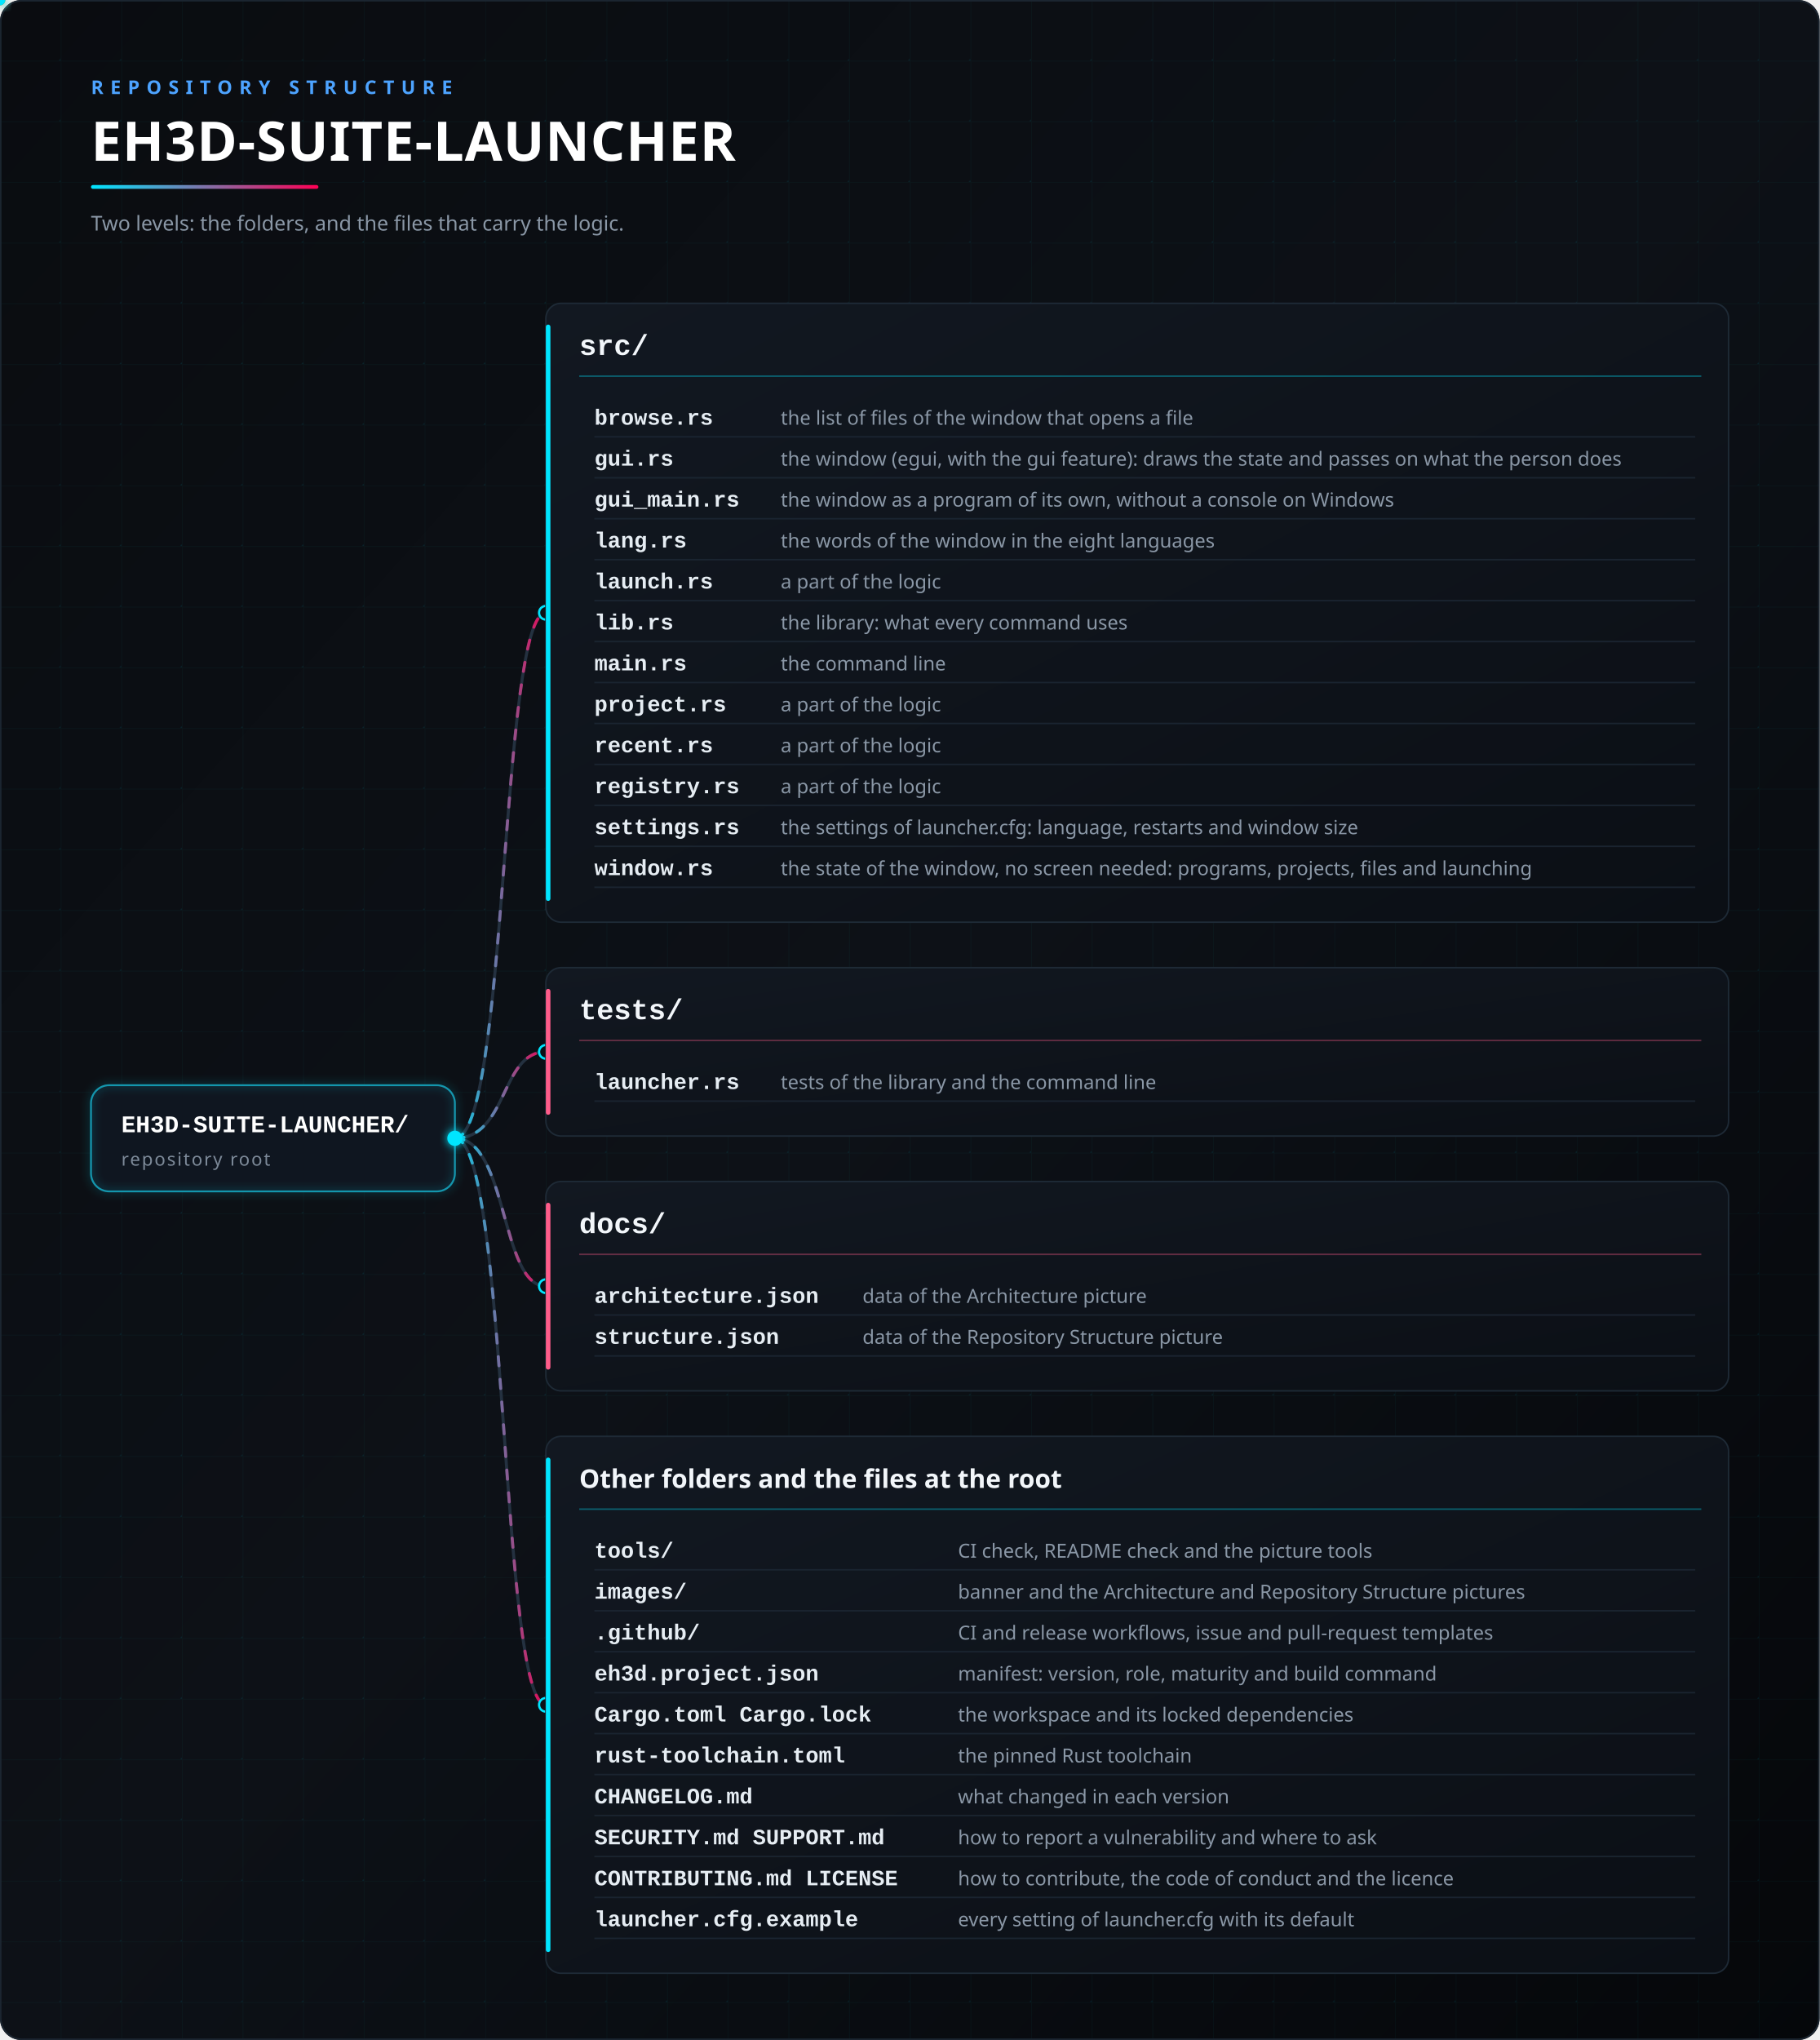
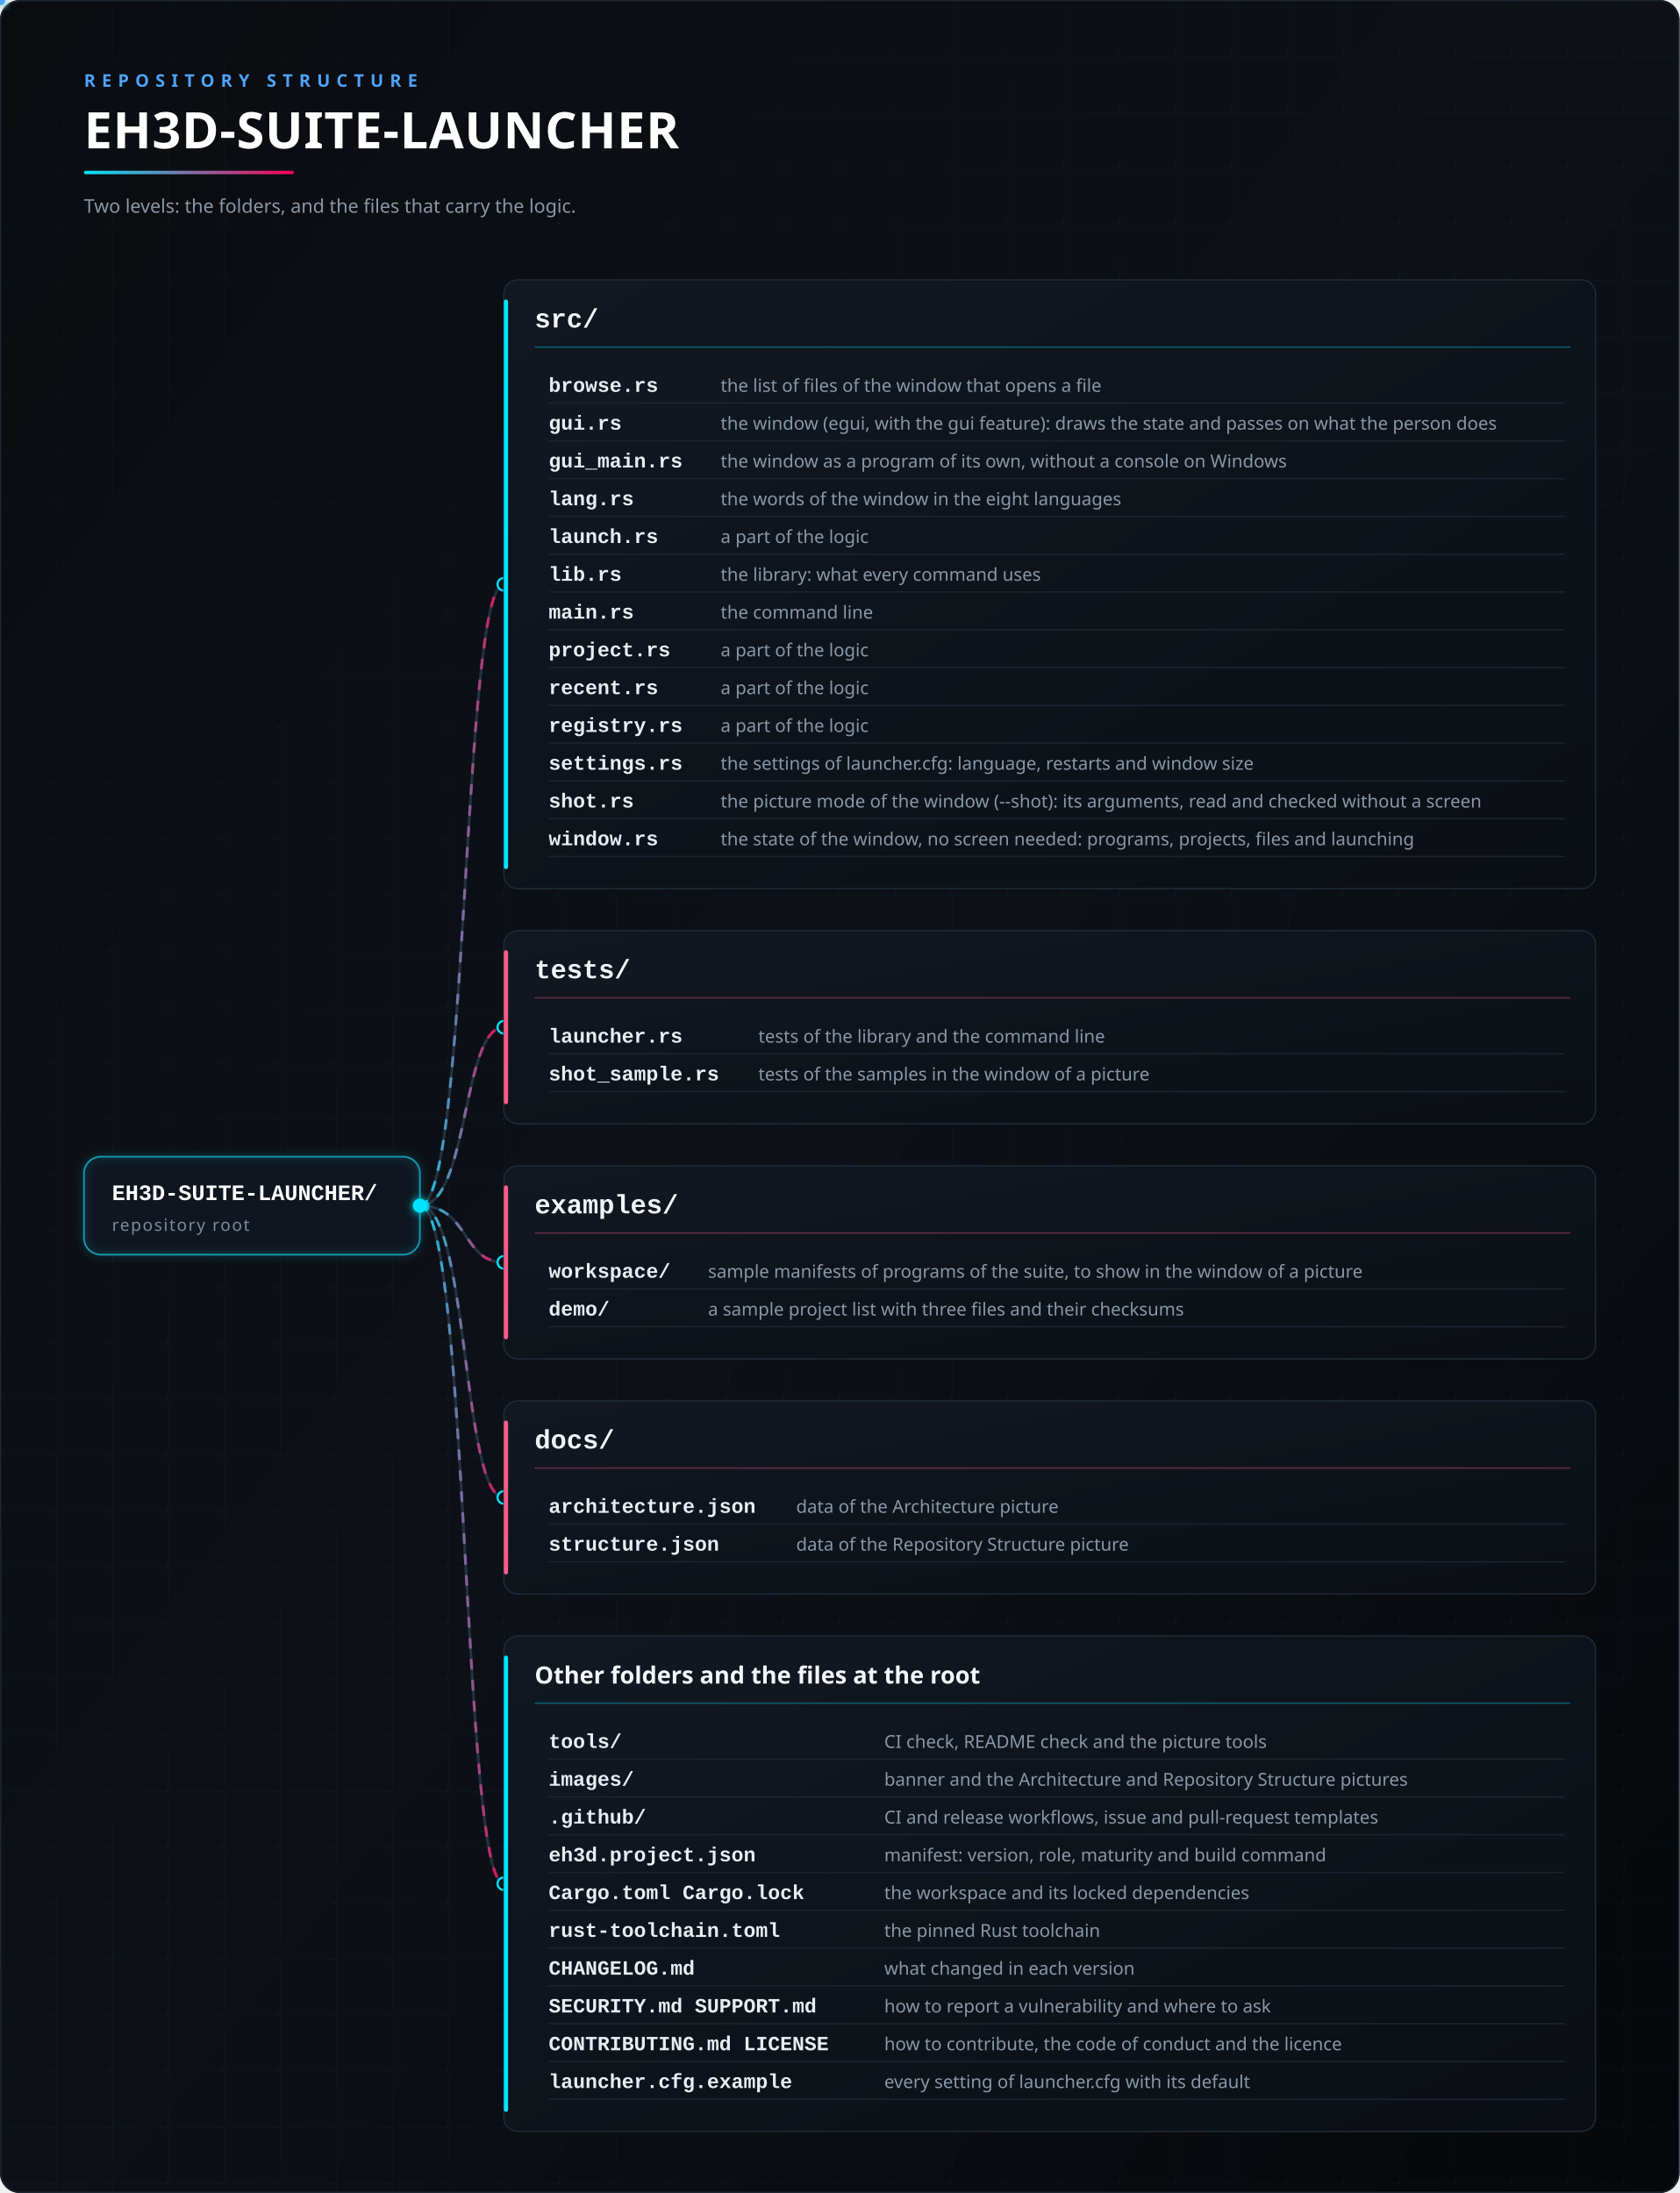
- <svg xmlns="http://www.w3.org/2000/svg" viewBox="0 0 1200 1345" width="100%" role="img" aria-labelledby="t d">
+ <svg xmlns="http://www.w3.org/2000/svg" viewBox="0 0 1200 1567" width="100%" role="img" aria-labelledby="t d">
  <defs>
    <linearGradient id="bg" x1="0" y1="0" x2="1" y2="1">
      <stop offset="0" stop-color="#0A0C10" />
      <stop offset="0.5" stop-color="#0D1117" />
      <stop offset="1" stop-color="#05070A" />
    </linearGradient>
    <linearGradient id="card" x1="0" y1="0" x2="1" y2="1">
      <stop offset="0" stop-color="#121821" />
      <stop offset="1" stop-color="#0B0F15" />
    </linearGradient>
    <linearGradient id="line" x1="0" y1="0" x2="1" y2="0">
      <stop offset="0" stop-color="#00E5FF" />
      <stop offset="1" stop-color="#FF0055" />
    </linearGradient>
    <filter id="glow" x="-50%" y="-50%" width="200%" height="200%">
      <feGaussianBlur stdDeviation="3" result="b" />
      <feMerge>
        <feMergeNode in="b" />
        <feMergeNode in="SourceGraphic" />
      </feMerge>
    </filter>
    <pattern id="grid" width="40" height="40" patternUnits="userSpaceOnUse">
      <path d="M40 0H0V40" fill="none" stroke="#00E5FF" stroke-opacity="0.035" />
      <circle cx="40" cy="40" r="1" fill="#00E5FF" fill-opacity="0.09" />
    </pattern>
  </defs>
-   <rect width="1200" height="1345" rx="14" fill="url(#bg)" />
-   <rect width="1200" height="1345" rx="14" fill="url(#grid)" />
-   <rect x="0.5" y="0.5" width="1199" height="1344" rx="14" fill="none" stroke="#1B2530" />
+   <rect width="1200" height="1567" rx="14" fill="url(#bg)" />
+   <rect width="1200" height="1567" rx="14" fill="url(#grid)" />
+   <rect x="0.5" y="0.5" width="1199" height="1566" rx="14" fill="none" stroke="#1B2530" />
  <text x="60" y="62" font-family="'Segoe UI','Noto Sans','Noto Sans CJK SC','Microsoft YaHei','Yu Gothic','Helvetica Neue',Helvetica,Arial,sans-serif" font-size="12.5" font-weight="600" fill="#4DA3FF" text-anchor="start" letter-spacing="4.5">REPOSITORY STRUCTURE</text>
  <text x="60" y="106" font-family="'Segoe UI','Noto Sans','Noto Sans CJK SC','Microsoft YaHei','Yu Gothic','Helvetica Neue',Helvetica,Arial,sans-serif" font-size="36" font-weight="700" fill="#FFFFFF" text-anchor="start" letter-spacing="0.5">EH3D-SUITE-LAUNCHER</text>
  <rect x="60" y="122" width="150" height="2.5" rx="1.25" fill="url(#line)">
    <animate attributeName="width" values="40;150;150" keyTimes="0;0.4;1" dur="3s" repeatCount="indefinite" />
  </rect>
  <text x="60" y="152" font-family="'Segoe UI','Noto Sans','Noto Sans CJK SC','Microsoft YaHei','Yu Gothic','Helvetica Neue',Helvetica,Arial,sans-serif" font-size="13.5" font-weight="400" fill="#8A97A6" text-anchor="start">Two levels: the folders, and the files that carry the logic.</text>
-   <path id="c0" d="M300,750.5 C335,750.5 330,404 360,404" fill="none" stroke="#243140" stroke-width="2" />
-   <path d="M300,750.5 C335,750.5 330,404 360,404" fill="none" stroke="url(#line)" stroke-width="2" stroke-linecap="round" stroke-dasharray="6 9" opacity="0.9">
-     <animate attributeName="stroke-dashoffset" from="0" to="-30" dur="1.6s" repeatCount="indefinite" />
-   </path>
-   <circle cx="360" cy="404" r="4.5" fill="#0D1117" stroke="#00E5FF" stroke-width="1.5" />
-   <path id="c1" d="M300,750.5 C335,750.5 330,693.5 360,693.5" fill="none" stroke="#243140" stroke-width="2" />
-   <path d="M300,750.5 C335,750.5 330,693.5 360,693.5" fill="none" stroke="url(#line)" stroke-width="2" stroke-linecap="round" stroke-dasharray="6 9" opacity="0.9">
-     <animate attributeName="stroke-dashoffset" from="0" to="-30" dur="1.6s" repeatCount="indefinite" />
-   </path>
-   <circle cx="360" cy="693.5" r="4.5" fill="#0D1117" stroke="#00E5FF" stroke-width="1.5" />
-   <path id="c2" d="M300,750.5 C335,750.5 330,848 360,848" fill="none" stroke="#243140" stroke-width="2" />
-   <path d="M300,750.5 C335,750.5 330,848 360,848" fill="none" stroke="url(#line)" stroke-width="2" stroke-linecap="round" stroke-dasharray="6 9" opacity="0.9">
-     <animate attributeName="stroke-dashoffset" from="0" to="-30" dur="1.6s" repeatCount="indefinite" />
-   </path>
-   <circle cx="360" cy="848" r="4.5" fill="#0D1117" stroke="#00E5FF" stroke-width="1.5" />
-   <path id="c3" d="M300,750.5 C335,750.5 330,1124 360,1124" fill="none" stroke="#243140" stroke-width="2" />
-   <path d="M300,750.5 C335,750.5 330,1124 360,1124" fill="none" stroke="url(#line)" stroke-width="2" stroke-linecap="round" stroke-dasharray="6 9" opacity="0.9">
-     <animate attributeName="stroke-dashoffset" from="0" to="-30" dur="1.6s" repeatCount="indefinite" />
-   </path>
-   <circle cx="360" cy="1124" r="4.5" fill="#0D1117" stroke="#00E5FF" stroke-width="1.5" />
+   <path id="c0" d="M300,861.5 C335,861.5 330,417.5 360,417.5" fill="none" stroke="#243140" stroke-width="2" />
+   <path d="M300,861.5 C335,861.5 330,417.5 360,417.5" fill="none" stroke="url(#line)" stroke-width="2" stroke-linecap="round" stroke-dasharray="6 9" opacity="0.9">
+     <animate attributeName="stroke-dashoffset" from="0" to="-30" dur="1.6s" repeatCount="indefinite" />
+   </path>
+   <circle cx="360" cy="417.5" r="4.5" fill="#0D1117" stroke="#00E5FF" stroke-width="1.5" />
+   <path id="c1" d="M300,861.5 C335,861.5 330,734 360,734" fill="none" stroke="#243140" stroke-width="2" />
+   <path d="M300,861.5 C335,861.5 330,734 360,734" fill="none" stroke="url(#line)" stroke-width="2" stroke-linecap="round" stroke-dasharray="6 9" opacity="0.9">
+     <animate attributeName="stroke-dashoffset" from="0" to="-30" dur="1.6s" repeatCount="indefinite" />
+   </path>
+   <circle cx="360" cy="734" r="4.5" fill="#0D1117" stroke="#00E5FF" stroke-width="1.5" />
+   <path id="c2" d="M300,861.5 C335,861.5 330,902 360,902" fill="none" stroke="#243140" stroke-width="2" />
+   <path d="M300,861.5 C335,861.5 330,902 360,902" fill="none" stroke="url(#line)" stroke-width="2" stroke-linecap="round" stroke-dasharray="6 9" opacity="0.9">
+     <animate attributeName="stroke-dashoffset" from="0" to="-30" dur="1.6s" repeatCount="indefinite" />
+   </path>
+   <circle cx="360" cy="902" r="4.5" fill="#0D1117" stroke="#00E5FF" stroke-width="1.5" />
+   <path id="c3" d="M300,861.5 C335,861.5 330,1070 360,1070" fill="none" stroke="#243140" stroke-width="2" />
+   <path d="M300,861.5 C335,861.5 330,1070 360,1070" fill="none" stroke="url(#line)" stroke-width="2" stroke-linecap="round" stroke-dasharray="6 9" opacity="0.9">
+     <animate attributeName="stroke-dashoffset" from="0" to="-30" dur="1.6s" repeatCount="indefinite" />
+   </path>
+   <circle cx="360" cy="1070" r="4.5" fill="#0D1117" stroke="#00E5FF" stroke-width="1.5" />
+   <path id="c4" d="M300,861.5 C335,861.5 330,1346 360,1346" fill="none" stroke="#243140" stroke-width="2" />
+   <path d="M300,861.5 C335,861.5 330,1346 360,1346" fill="none" stroke="url(#line)" stroke-width="2" stroke-linecap="round" stroke-dasharray="6 9" opacity="0.9">
+     <animate attributeName="stroke-dashoffset" from="0" to="-30" dur="1.6s" repeatCount="indefinite" />
+   </path>
+   <circle cx="360" cy="1346" r="4.5" fill="#0D1117" stroke="#00E5FF" stroke-width="1.5" />
  <circle r="3.5" fill="#00E5FF" filter="url(#glow)">
    <animateMotion dur="3.4s" repeatCount="indefinite">
      <mpath href="#c0" />
    </animateMotion>
  </circle>
  <circle r="3.5" fill="#4DA3FF" filter="url(#glow)">
    <animateMotion dur="4.2s" repeatCount="indefinite">
      <mpath href="#c1" />
    </animateMotion>
  </circle>
  <circle r="3.5" fill="#FFB300" filter="url(#glow)">
    <animateMotion dur="5.0s" repeatCount="indefinite">
      <mpath href="#c2" />
    </animateMotion>
  </circle>
  <circle r="3.5" fill="#00E5FF" filter="url(#glow)">
    <animateMotion dur="5.8s" repeatCount="indefinite">
      <mpath href="#c3" />
    </animateMotion>
  </circle>
-   <rect x="60" y="715.5" width="240" height="70" rx="12" fill="#0F1620" stroke="#2A3A4C" stroke-width="1.2" />
-   <rect x="60" y="715.5" width="240" height="70" rx="12" fill="none" stroke="#00E5FF" stroke-opacity="0.5" stroke-width="1.2" filter="url(#glow)">
+   <circle r="3.5" fill="#4DA3FF" filter="url(#glow)">
+     <animateMotion dur="6.6s" repeatCount="indefinite">
+       <mpath href="#c4" />
+     </animateMotion>
+   </circle>
+   <rect x="60" y="826.5" width="240" height="70" rx="12" fill="#0F1620" stroke="#2A3A4C" stroke-width="1.2" />
+   <rect x="60" y="826.5" width="240" height="70" rx="12" fill="none" stroke="#00E5FF" stroke-opacity="0.5" stroke-width="1.2" filter="url(#glow)">
    <animate attributeName="stroke-opacity" values="0.15;0.6;0.15" dur="3.6s" repeatCount="indefinite" />
  </rect>
-   <text x="80" y="746.5" font-family="'JetBrains Mono','Cascadia Code','SFMono-Regular',Consolas,'Liberation Mono',monospace" font-size="15.8" font-weight="700" fill="#FFFFFF" text-anchor="start">EH3D-SUITE-LAUNCHER/</text>
-   <text x="80" y="768.5" font-family="'Segoe UI','Noto Sans','Noto Sans CJK SC','Microsoft YaHei','Yu Gothic','Helvetica Neue',Helvetica,Arial,sans-serif" font-size="12" font-weight="400" fill="#7D8A99" text-anchor="start" letter-spacing="1">repository root</text>
-   <circle cx="300" cy="750.5" r="5" fill="#00E5FF" filter="url(#glow)" />
-   <rect x="360" y="200" width="780" height="408" rx="10" fill="url(#card)" stroke="#1E2A36" stroke-width="1" />
-   <rect x="360" y="214" width="3" height="380" rx="1.5" fill="#00E5FF">
+   <text x="80" y="857.5" font-family="'JetBrains Mono','Cascadia Code','SFMono-Regular',Consolas,'Liberation Mono',monospace" font-size="15.8" font-weight="700" fill="#FFFFFF" text-anchor="start">EH3D-SUITE-LAUNCHER/</text>
+   <text x="80" y="879.5" font-family="'Segoe UI','Noto Sans','Noto Sans CJK SC','Microsoft YaHei','Yu Gothic','Helvetica Neue',Helvetica,Arial,sans-serif" font-size="12" font-weight="400" fill="#7D8A99" text-anchor="start" letter-spacing="1">repository root</text>
+   <circle cx="300" cy="861.5" r="5" fill="#00E5FF" filter="url(#glow)" />
+   <rect x="360" y="200" width="780" height="435" rx="10" fill="url(#card)" stroke="#1E2A36" stroke-width="1" />
+   <rect x="360" y="214" width="3" height="407" rx="1.5" fill="#00E5FF">
    <animate attributeName="opacity" values="0.55;1;0.55" dur="4s" begin="0s" repeatCount="indefinite" />
  </rect>
  <text x="382" y="234" font-family="'JetBrains Mono','Cascadia Code','SFMono-Regular',Consolas,'Liberation Mono',monospace" font-size="19" font-weight="700" fill="#F2F6FA" text-anchor="start">src/</text>
  <line x1="382" y1="248" x2="1122" y2="248" stroke="#00E5FF" stroke-opacity="0.35" stroke-width="1" />
  <text x="392" y="280" font-family="'JetBrains Mono','Cascadia Code','SFMono-Regular',Consolas,'Liberation Mono',monospace" font-size="14.5" font-weight="600" fill="#E6EDF3" text-anchor="start">browse.rs</text>
  <text x="514.89" y="280" font-family="'Segoe UI','Noto Sans','Noto Sans CJK SC','Microsoft YaHei','Yu Gothic','Helvetica Neue',Helvetica,Arial,sans-serif" font-size="12.8" font-weight="400" fill="#8A97A6" text-anchor="start">the list of files of the window that opens a file</text>
  <line x1="392" y1="288" x2="1118" y2="288" stroke="#1A2430" stroke-width="1" />
  <text x="392" y="307" font-family="'JetBrains Mono','Cascadia Code','SFMono-Regular',Consolas,'Liberation Mono',monospace" font-size="14.5" font-weight="600" fill="#E6EDF3" text-anchor="start">gui.rs</text>
  <text x="514.89" y="307" font-family="'Segoe UI','Noto Sans','Noto Sans CJK SC','Microsoft YaHei','Yu Gothic','Helvetica Neue',Helvetica,Arial,sans-serif" font-size="12.8" font-weight="400" fill="#8A97A6" text-anchor="start">the window (egui, with the gui feature): draws the state and passes on what the person does</text>
  <line x1="392" y1="315" x2="1118" y2="315" stroke="#1A2430" stroke-width="1" />
  <text x="392" y="334" font-family="'JetBrains Mono','Cascadia Code','SFMono-Regular',Consolas,'Liberation Mono',monospace" font-size="14.5" font-weight="600" fill="#E6EDF3" text-anchor="start">gui_main.rs</text>
  <text x="514.89" y="334" font-family="'Segoe UI','Noto Sans','Noto Sans CJK SC','Microsoft YaHei','Yu Gothic','Helvetica Neue',Helvetica,Arial,sans-serif" font-size="12.8" font-weight="400" fill="#8A97A6" text-anchor="start">the window as a program of its own, without a console on Windows</text>
  <line x1="392" y1="342" x2="1118" y2="342" stroke="#1A2430" stroke-width="1" />
  <text x="392" y="361" font-family="'JetBrains Mono','Cascadia Code','SFMono-Regular',Consolas,'Liberation Mono',monospace" font-size="14.5" font-weight="600" fill="#E6EDF3" text-anchor="start">lang.rs</text>
  <text x="514.89" y="361" font-family="'Segoe UI','Noto Sans','Noto Sans CJK SC','Microsoft YaHei','Yu Gothic','Helvetica Neue',Helvetica,Arial,sans-serif" font-size="12.8" font-weight="400" fill="#8A97A6" text-anchor="start">the words of the window in the eight languages</text>
  <line x1="392" y1="369" x2="1118" y2="369" stroke="#1A2430" stroke-width="1" />
  <text x="392" y="388" font-family="'JetBrains Mono','Cascadia Code','SFMono-Regular',Consolas,'Liberation Mono',monospace" font-size="14.5" font-weight="600" fill="#E6EDF3" text-anchor="start">launch.rs</text>
  <text x="514.89" y="388" font-family="'Segoe UI','Noto Sans','Noto Sans CJK SC','Microsoft YaHei','Yu Gothic','Helvetica Neue',Helvetica,Arial,sans-serif" font-size="12.8" font-weight="400" fill="#8A97A6" text-anchor="start">a part of the logic</text>
  <line x1="392" y1="396" x2="1118" y2="396" stroke="#1A2430" stroke-width="1" />
  <text x="392" y="415" font-family="'JetBrains Mono','Cascadia Code','SFMono-Regular',Consolas,'Liberation Mono',monospace" font-size="14.5" font-weight="600" fill="#E6EDF3" text-anchor="start">lib.rs</text>
  <text x="514.89" y="415" font-family="'Segoe UI','Noto Sans','Noto Sans CJK SC','Microsoft YaHei','Yu Gothic','Helvetica Neue',Helvetica,Arial,sans-serif" font-size="12.8" font-weight="400" fill="#8A97A6" text-anchor="start">the library: what every command uses</text>
  <line x1="392" y1="423" x2="1118" y2="423" stroke="#1A2430" stroke-width="1" />
  <text x="392" y="442" font-family="'JetBrains Mono','Cascadia Code','SFMono-Regular',Consolas,'Liberation Mono',monospace" font-size="14.5" font-weight="600" fill="#E6EDF3" text-anchor="start">main.rs</text>
  <text x="514.89" y="442" font-family="'Segoe UI','Noto Sans','Noto Sans CJK SC','Microsoft YaHei','Yu Gothic','Helvetica Neue',Helvetica,Arial,sans-serif" font-size="12.8" font-weight="400" fill="#8A97A6" text-anchor="start">the command line</text>
  <line x1="392" y1="450" x2="1118" y2="450" stroke="#1A2430" stroke-width="1" />
  <text x="392" y="469" font-family="'JetBrains Mono','Cascadia Code','SFMono-Regular',Consolas,'Liberation Mono',monospace" font-size="14.5" font-weight="600" fill="#E6EDF3" text-anchor="start">project.rs</text>
  <text x="514.89" y="469" font-family="'Segoe UI','Noto Sans','Noto Sans CJK SC','Microsoft YaHei','Yu Gothic','Helvetica Neue',Helvetica,Arial,sans-serif" font-size="12.8" font-weight="400" fill="#8A97A6" text-anchor="start">a part of the logic</text>
  <line x1="392" y1="477" x2="1118" y2="477" stroke="#1A2430" stroke-width="1" />
  <text x="392" y="496" font-family="'JetBrains Mono','Cascadia Code','SFMono-Regular',Consolas,'Liberation Mono',monospace" font-size="14.5" font-weight="600" fill="#E6EDF3" text-anchor="start">recent.rs</text>
  <text x="514.89" y="496" font-family="'Segoe UI','Noto Sans','Noto Sans CJK SC','Microsoft YaHei','Yu Gothic','Helvetica Neue',Helvetica,Arial,sans-serif" font-size="12.8" font-weight="400" fill="#8A97A6" text-anchor="start">a part of the logic</text>
  <line x1="392" y1="504" x2="1118" y2="504" stroke="#1A2430" stroke-width="1" />
  <text x="392" y="523" font-family="'JetBrains Mono','Cascadia Code','SFMono-Regular',Consolas,'Liberation Mono',monospace" font-size="14.5" font-weight="600" fill="#E6EDF3" text-anchor="start">registry.rs</text>
  <text x="514.89" y="523" font-family="'Segoe UI','Noto Sans','Noto Sans CJK SC','Microsoft YaHei','Yu Gothic','Helvetica Neue',Helvetica,Arial,sans-serif" font-size="12.8" font-weight="400" fill="#8A97A6" text-anchor="start">a part of the logic</text>
  <line x1="392" y1="531" x2="1118" y2="531" stroke="#1A2430" stroke-width="1" />
  <text x="392" y="550" font-family="'JetBrains Mono','Cascadia Code','SFMono-Regular',Consolas,'Liberation Mono',monospace" font-size="14.5" font-weight="600" fill="#E6EDF3" text-anchor="start">settings.rs</text>
  <text x="514.89" y="550" font-family="'Segoe UI','Noto Sans','Noto Sans CJK SC','Microsoft YaHei','Yu Gothic','Helvetica Neue',Helvetica,Arial,sans-serif" font-size="12.8" font-weight="400" fill="#8A97A6" text-anchor="start">the settings of launcher.cfg: language, restarts and window size</text>
  <line x1="392" y1="558" x2="1118" y2="558" stroke="#1A2430" stroke-width="1" />
-   <text x="392" y="577" font-family="'JetBrains Mono','Cascadia Code','SFMono-Regular',Consolas,'Liberation Mono',monospace" font-size="14.5" font-weight="600" fill="#E6EDF3" text-anchor="start">window.rs</text>
-   <text x="514.89" y="577" font-family="'Segoe UI','Noto Sans','Noto Sans CJK SC','Microsoft YaHei','Yu Gothic','Helvetica Neue',Helvetica,Arial,sans-serif" font-size="12.8" font-weight="400" fill="#8A97A6" text-anchor="start">the state of the window, no screen needed: programs, projects, files and launching</text>
+   <text x="392" y="577" font-family="'JetBrains Mono','Cascadia Code','SFMono-Regular',Consolas,'Liberation Mono',monospace" font-size="14.5" font-weight="600" fill="#E6EDF3" text-anchor="start">shot.rs</text>
+   <text x="514.89" y="577" font-family="'Segoe UI','Noto Sans','Noto Sans CJK SC','Microsoft YaHei','Yu Gothic','Helvetica Neue',Helvetica,Arial,sans-serif" font-size="12.8" font-weight="400" fill="#8A97A6" text-anchor="start">the picture mode of the window (--shot): its arguments, read and checked without a screen</text>
  <line x1="392" y1="585" x2="1118" y2="585" stroke="#1A2430" stroke-width="1" />
-   <rect x="360" y="638" width="780" height="111" rx="10" fill="url(#card)" stroke="#1E2A36" stroke-width="1" />
-   <rect x="360" y="652" width="3" height="83" rx="1.5" fill="#FF5C8A">
+   <text x="392" y="604" font-family="'JetBrains Mono','Cascadia Code','SFMono-Regular',Consolas,'Liberation Mono',monospace" font-size="14.5" font-weight="600" fill="#E6EDF3" text-anchor="start">window.rs</text>
+   <text x="514.89" y="604" font-family="'Segoe UI','Noto Sans','Noto Sans CJK SC','Microsoft YaHei','Yu Gothic','Helvetica Neue',Helvetica,Arial,sans-serif" font-size="12.8" font-weight="400" fill="#8A97A6" text-anchor="start">the state of the window, no screen needed: programs, projects, files and launching</text>
+   <line x1="392" y1="612" x2="1118" y2="612" stroke="#1A2430" stroke-width="1" />
+   <rect x="360" y="665" width="780" height="138" rx="10" fill="url(#card)" stroke="#1E2A36" stroke-width="1" />
+   <rect x="360" y="679" width="3" height="110" rx="1.5" fill="#FF5C8A">
    <animate attributeName="opacity" values="0.55;1;0.55" dur="4s" begin="0.6s" repeatCount="indefinite" />
  </rect>
-   <text x="382" y="672" font-family="'JetBrains Mono','Cascadia Code','SFMono-Regular',Consolas,'Liberation Mono',monospace" font-size="19" font-weight="700" fill="#F2F6FA" text-anchor="start">tests/</text>
-   <line x1="382" y1="686" x2="1122" y2="686" stroke="#FF5C8A" stroke-opacity="0.35" stroke-width="1" />
-   <text x="392" y="718" font-family="'JetBrains Mono','Cascadia Code','SFMono-Regular',Consolas,'Liberation Mono',monospace" font-size="14.5" font-weight="600" fill="#E6EDF3" text-anchor="start">launcher.rs</text>
-   <text x="514.89" y="718" font-family="'Segoe UI','Noto Sans','Noto Sans CJK SC','Microsoft YaHei','Yu Gothic','Helvetica Neue',Helvetica,Arial,sans-serif" font-size="12.8" font-weight="400" fill="#8A97A6" text-anchor="start">tests of the library and the command line</text>
-   <line x1="392" y1="726" x2="1118" y2="726" stroke="#1A2430" stroke-width="1" />
-   <rect x="360" y="779" width="780" height="138" rx="10" fill="url(#card)" stroke="#1E2A36" stroke-width="1" />
-   <rect x="360" y="793" width="3" height="110" rx="1.5" fill="#FF5C8A">
+   <text x="382" y="699" font-family="'JetBrains Mono','Cascadia Code','SFMono-Regular',Consolas,'Liberation Mono',monospace" font-size="19" font-weight="700" fill="#F2F6FA" text-anchor="start">tests/</text>
+   <line x1="382" y1="713" x2="1122" y2="713" stroke="#FF5C8A" stroke-opacity="0.35" stroke-width="1" />
+   <text x="392" y="745" font-family="'JetBrains Mono','Cascadia Code','SFMono-Regular',Consolas,'Liberation Mono',monospace" font-size="14.5" font-weight="600" fill="#E6EDF3" text-anchor="start">launcher.rs</text>
+   <text x="541.86" y="745" font-family="'Segoe UI','Noto Sans','Noto Sans CJK SC','Microsoft YaHei','Yu Gothic','Helvetica Neue',Helvetica,Arial,sans-serif" font-size="12.8" font-weight="400" fill="#8A97A6" text-anchor="start">tests of the library and the command line</text>
+   <line x1="392" y1="753" x2="1118" y2="753" stroke="#1A2430" stroke-width="1" />
+   <text x="392" y="772" font-family="'JetBrains Mono','Cascadia Code','SFMono-Regular',Consolas,'Liberation Mono',monospace" font-size="14.5" font-weight="600" fill="#E6EDF3" text-anchor="start">shot_sample.rs</text>
+   <text x="541.86" y="772" font-family="'Segoe UI','Noto Sans','Noto Sans CJK SC','Microsoft YaHei','Yu Gothic','Helvetica Neue',Helvetica,Arial,sans-serif" font-size="12.8" font-weight="400" fill="#8A97A6" text-anchor="start">tests of the samples in the window of a picture</text>
+   <line x1="392" y1="780" x2="1118" y2="780" stroke="#1A2430" stroke-width="1" />
+   <rect x="360" y="833" width="780" height="138" rx="10" fill="url(#card)" stroke="#1E2A36" stroke-width="1" />
+   <rect x="360" y="847" width="3" height="110" rx="1.5" fill="#FF5C8A">
    <animate attributeName="opacity" values="0.55;1;0.55" dur="4s" begin="1.2s" repeatCount="indefinite" />
  </rect>
-   <text x="382" y="813" font-family="'JetBrains Mono','Cascadia Code','SFMono-Regular',Consolas,'Liberation Mono',monospace" font-size="19" font-weight="700" fill="#F2F6FA" text-anchor="start">docs/</text>
-   <line x1="382" y1="827" x2="1122" y2="827" stroke="#FF5C8A" stroke-opacity="0.35" stroke-width="1" />
-   <text x="392" y="859" font-family="'JetBrains Mono','Cascadia Code','SFMono-Regular',Consolas,'Liberation Mono',monospace" font-size="14.5" font-weight="600" fill="#E6EDF3" text-anchor="start">architecture.json</text>
-   <text x="568.83" y="859" font-family="'Segoe UI','Noto Sans','Noto Sans CJK SC','Microsoft YaHei','Yu Gothic','Helvetica Neue',Helvetica,Arial,sans-serif" font-size="12.8" font-weight="400" fill="#8A97A6" text-anchor="start">data of the Architecture picture</text>
-   <line x1="392" y1="867" x2="1118" y2="867" stroke="#1A2430" stroke-width="1" />
-   <text x="392" y="886" font-family="'JetBrains Mono','Cascadia Code','SFMono-Regular',Consolas,'Liberation Mono',monospace" font-size="14.5" font-weight="600" fill="#E6EDF3" text-anchor="start">structure.json</text>
-   <text x="568.83" y="886" font-family="'Segoe UI','Noto Sans','Noto Sans CJK SC','Microsoft YaHei','Yu Gothic','Helvetica Neue',Helvetica,Arial,sans-serif" font-size="12.8" font-weight="400" fill="#8A97A6" text-anchor="start">data of the Repository Structure picture</text>
-   <line x1="392" y1="894" x2="1118" y2="894" stroke="#1A2430" stroke-width="1" />
-   <rect x="360" y="947" width="780" height="354" rx="10" fill="url(#card)" stroke="#1E2A36" stroke-width="1" />
-   <rect x="360" y="961" width="3" height="326" rx="1.5" fill="#00E5FF">
+   <text x="382" y="867" font-family="'JetBrains Mono','Cascadia Code','SFMono-Regular',Consolas,'Liberation Mono',monospace" font-size="19" font-weight="700" fill="#F2F6FA" text-anchor="start">examples/</text>
+   <line x1="382" y1="881" x2="1122" y2="881" stroke="#FF5C8A" stroke-opacity="0.35" stroke-width="1" />
+   <text x="392" y="913" font-family="'JetBrains Mono','Cascadia Code','SFMono-Regular',Consolas,'Liberation Mono',monospace" font-size="14.5" font-weight="600" fill="#E6EDF3" text-anchor="start">workspace/</text>
+   <text x="505.9" y="913" font-family="'Segoe UI','Noto Sans','Noto Sans CJK SC','Microsoft YaHei','Yu Gothic','Helvetica Neue',Helvetica,Arial,sans-serif" font-size="12.8" font-weight="400" fill="#8A97A6" text-anchor="start">sample manifests of programs of the suite, to show in the window of a picture</text>
+   <line x1="392" y1="921" x2="1118" y2="921" stroke="#1A2430" stroke-width="1" />
+   <text x="392" y="940" font-family="'JetBrains Mono','Cascadia Code','SFMono-Regular',Consolas,'Liberation Mono',monospace" font-size="14.5" font-weight="600" fill="#E6EDF3" text-anchor="start">demo/</text>
+   <text x="505.9" y="940" font-family="'Segoe UI','Noto Sans','Noto Sans CJK SC','Microsoft YaHei','Yu Gothic','Helvetica Neue',Helvetica,Arial,sans-serif" font-size="12.8" font-weight="400" fill="#8A97A6" text-anchor="start">a sample project list with three files and their checksums</text>
+   <line x1="392" y1="948" x2="1118" y2="948" stroke="#1A2430" stroke-width="1" />
+   <rect x="360" y="1001" width="780" height="138" rx="10" fill="url(#card)" stroke="#1E2A36" stroke-width="1" />
+   <rect x="360" y="1015" width="3" height="110" rx="1.5" fill="#FF5C8A">
    <animate attributeName="opacity" values="0.55;1;0.55" dur="4s" begin="1.8s" repeatCount="indefinite" />
  </rect>
-   <text x="382" y="981" font-family="'Segoe UI','Noto Sans','Noto Sans CJK SC','Microsoft YaHei','Yu Gothic','Helvetica Neue',Helvetica,Arial,sans-serif" font-size="17" font-weight="700" fill="#F2F6FA" text-anchor="start">Other folders and the files at the root</text>
-   <line x1="382" y1="995" x2="1122" y2="995" stroke="#00E5FF" stroke-opacity="0.35" stroke-width="1" />
-   <text x="392" y="1027" font-family="'JetBrains Mono','Cascadia Code','SFMono-Regular',Consolas,'Liberation Mono',monospace" font-size="14.5" font-weight="600" fill="#E6EDF3" text-anchor="start">tools/</text>
-   <text x="631.76" y="1027" font-family="'Segoe UI','Noto Sans','Noto Sans CJK SC','Microsoft YaHei','Yu Gothic','Helvetica Neue',Helvetica,Arial,sans-serif" font-size="12.8" font-weight="400" fill="#8A97A6" text-anchor="start">CI check, README check and the picture tools</text>
-   <line x1="392" y1="1035" x2="1118" y2="1035" stroke="#1A2430" stroke-width="1" />
-   <text x="392" y="1054" font-family="'JetBrains Mono','Cascadia Code','SFMono-Regular',Consolas,'Liberation Mono',monospace" font-size="14.5" font-weight="600" fill="#E6EDF3" text-anchor="start">images/</text>
-   <text x="631.76" y="1054" font-family="'Segoe UI','Noto Sans','Noto Sans CJK SC','Microsoft YaHei','Yu Gothic','Helvetica Neue',Helvetica,Arial,sans-serif" font-size="12.8" font-weight="400" fill="#8A97A6" text-anchor="start">banner and the Architecture and Repository Structure pictures</text>
-   <line x1="392" y1="1062" x2="1118" y2="1062" stroke="#1A2430" stroke-width="1" />
-   <text x="392" y="1081" font-family="'JetBrains Mono','Cascadia Code','SFMono-Regular',Consolas,'Liberation Mono',monospace" font-size="14.5" font-weight="600" fill="#E6EDF3" text-anchor="start">.github/</text>
-   <text x="631.76" y="1081" font-family="'Segoe UI','Noto Sans','Noto Sans CJK SC','Microsoft YaHei','Yu Gothic','Helvetica Neue',Helvetica,Arial,sans-serif" font-size="12.8" font-weight="400" fill="#8A97A6" text-anchor="start">CI and release workflows, issue and pull-request templates</text>
+   <text x="382" y="1035" font-family="'JetBrains Mono','Cascadia Code','SFMono-Regular',Consolas,'Liberation Mono',monospace" font-size="19" font-weight="700" fill="#F2F6FA" text-anchor="start">docs/</text>
+   <line x1="382" y1="1049" x2="1122" y2="1049" stroke="#FF5C8A" stroke-opacity="0.35" stroke-width="1" />
+   <text x="392" y="1081" font-family="'JetBrains Mono','Cascadia Code','SFMono-Regular',Consolas,'Liberation Mono',monospace" font-size="14.5" font-weight="600" fill="#E6EDF3" text-anchor="start">architecture.json</text>
+   <text x="568.83" y="1081" font-family="'Segoe UI','Noto Sans','Noto Sans CJK SC','Microsoft YaHei','Yu Gothic','Helvetica Neue',Helvetica,Arial,sans-serif" font-size="12.8" font-weight="400" fill="#8A97A6" text-anchor="start">data of the Architecture picture</text>
  <line x1="392" y1="1089" x2="1118" y2="1089" stroke="#1A2430" stroke-width="1" />
-   <text x="392" y="1108" font-family="'JetBrains Mono','Cascadia Code','SFMono-Regular',Consolas,'Liberation Mono',monospace" font-size="14.5" font-weight="600" fill="#E6EDF3" text-anchor="start">eh3d.project.json</text>
-   <text x="631.76" y="1108" font-family="'Segoe UI','Noto Sans','Noto Sans CJK SC','Microsoft YaHei','Yu Gothic','Helvetica Neue',Helvetica,Arial,sans-serif" font-size="12.8" font-weight="400" fill="#8A97A6" text-anchor="start">manifest: version, role, maturity and build command</text>
+   <text x="392" y="1108" font-family="'JetBrains Mono','Cascadia Code','SFMono-Regular',Consolas,'Liberation Mono',monospace" font-size="14.5" font-weight="600" fill="#E6EDF3" text-anchor="start">structure.json</text>
+   <text x="568.83" y="1108" font-family="'Segoe UI','Noto Sans','Noto Sans CJK SC','Microsoft YaHei','Yu Gothic','Helvetica Neue',Helvetica,Arial,sans-serif" font-size="12.8" font-weight="400" fill="#8A97A6" text-anchor="start">data of the Repository Structure picture</text>
  <line x1="392" y1="1116" x2="1118" y2="1116" stroke="#1A2430" stroke-width="1" />
-   <text x="392" y="1135" font-family="'JetBrains Mono','Cascadia Code','SFMono-Regular',Consolas,'Liberation Mono',monospace" font-size="14.5" font-weight="600" fill="#E6EDF3" text-anchor="start">Cargo.toml  Cargo.lock</text>
-   <text x="631.76" y="1135" font-family="'Segoe UI','Noto Sans','Noto Sans CJK SC','Microsoft YaHei','Yu Gothic','Helvetica Neue',Helvetica,Arial,sans-serif" font-size="12.8" font-weight="400" fill="#8A97A6" text-anchor="start">the workspace and its locked dependencies</text>
-   <line x1="392" y1="1143" x2="1118" y2="1143" stroke="#1A2430" stroke-width="1" />
-   <text x="392" y="1162" font-family="'JetBrains Mono','Cascadia Code','SFMono-Regular',Consolas,'Liberation Mono',monospace" font-size="14.5" font-weight="600" fill="#E6EDF3" text-anchor="start">rust-toolchain.toml</text>
-   <text x="631.76" y="1162" font-family="'Segoe UI','Noto Sans','Noto Sans CJK SC','Microsoft YaHei','Yu Gothic','Helvetica Neue',Helvetica,Arial,sans-serif" font-size="12.8" font-weight="400" fill="#8A97A6" text-anchor="start">the pinned Rust toolchain</text>
-   <line x1="392" y1="1170" x2="1118" y2="1170" stroke="#1A2430" stroke-width="1" />
-   <text x="392" y="1189" font-family="'JetBrains Mono','Cascadia Code','SFMono-Regular',Consolas,'Liberation Mono',monospace" font-size="14.5" font-weight="600" fill="#E6EDF3" text-anchor="start">CHANGELOG.md</text>
-   <text x="631.76" y="1189" font-family="'Segoe UI','Noto Sans','Noto Sans CJK SC','Microsoft YaHei','Yu Gothic','Helvetica Neue',Helvetica,Arial,sans-serif" font-size="12.8" font-weight="400" fill="#8A97A6" text-anchor="start">what changed in each version</text>
-   <line x1="392" y1="1197" x2="1118" y2="1197" stroke="#1A2430" stroke-width="1" />
-   <text x="392" y="1216" font-family="'JetBrains Mono','Cascadia Code','SFMono-Regular',Consolas,'Liberation Mono',monospace" font-size="14.5" font-weight="600" fill="#E6EDF3" text-anchor="start">SECURITY.md  SUPPORT.md</text>
-   <text x="631.76" y="1216" font-family="'Segoe UI','Noto Sans','Noto Sans CJK SC','Microsoft YaHei','Yu Gothic','Helvetica Neue',Helvetica,Arial,sans-serif" font-size="12.8" font-weight="400" fill="#8A97A6" text-anchor="start">how to report a vulnerability and where to ask</text>
-   <line x1="392" y1="1224" x2="1118" y2="1224" stroke="#1A2430" stroke-width="1" />
-   <text x="392" y="1243" font-family="'JetBrains Mono','Cascadia Code','SFMono-Regular',Consolas,'Liberation Mono',monospace" font-size="14.5" font-weight="600" fill="#E6EDF3" text-anchor="start">CONTRIBUTING.md  LICENSE</text>
-   <text x="631.76" y="1243" font-family="'Segoe UI','Noto Sans','Noto Sans CJK SC','Microsoft YaHei','Yu Gothic','Helvetica Neue',Helvetica,Arial,sans-serif" font-size="12.8" font-weight="400" fill="#8A97A6" text-anchor="start">how to contribute, the code of conduct and the licence</text>
-   <line x1="392" y1="1251" x2="1118" y2="1251" stroke="#1A2430" stroke-width="1" />
-   <text x="392" y="1270" font-family="'JetBrains Mono','Cascadia Code','SFMono-Regular',Consolas,'Liberation Mono',monospace" font-size="14.5" font-weight="600" fill="#E6EDF3" text-anchor="start">launcher.cfg.example</text>
-   <text x="631.76" y="1270" font-family="'Segoe UI','Noto Sans','Noto Sans CJK SC','Microsoft YaHei','Yu Gothic','Helvetica Neue',Helvetica,Arial,sans-serif" font-size="12.8" font-weight="400" fill="#8A97A6" text-anchor="start">every setting of launcher.cfg with its default</text>
-   <line x1="392" y1="1278" x2="1118" y2="1278" stroke="#1A2430" stroke-width="1" />
+   <rect x="360" y="1169" width="780" height="354" rx="10" fill="url(#card)" stroke="#1E2A36" stroke-width="1" />
+   <rect x="360" y="1183" width="3" height="326" rx="1.5" fill="#00E5FF">
+     <animate attributeName="opacity" values="0.55;1;0.55" dur="4s" begin="2.4s" repeatCount="indefinite" />
+   </rect>
+   <text x="382" y="1203" font-family="'Segoe UI','Noto Sans','Noto Sans CJK SC','Microsoft YaHei','Yu Gothic','Helvetica Neue',Helvetica,Arial,sans-serif" font-size="17" font-weight="700" fill="#F2F6FA" text-anchor="start">Other folders and the files at the root</text>
+   <line x1="382" y1="1217" x2="1122" y2="1217" stroke="#00E5FF" stroke-opacity="0.35" stroke-width="1" />
+   <text x="392" y="1249" font-family="'JetBrains Mono','Cascadia Code','SFMono-Regular',Consolas,'Liberation Mono',monospace" font-size="14.5" font-weight="600" fill="#E6EDF3" text-anchor="start">tools/</text>
+   <text x="631.76" y="1249" font-family="'Segoe UI','Noto Sans','Noto Sans CJK SC','Microsoft YaHei','Yu Gothic','Helvetica Neue',Helvetica,Arial,sans-serif" font-size="12.8" font-weight="400" fill="#8A97A6" text-anchor="start">CI check, README check and the picture tools</text>
+   <line x1="392" y1="1257" x2="1118" y2="1257" stroke="#1A2430" stroke-width="1" />
+   <text x="392" y="1276" font-family="'JetBrains Mono','Cascadia Code','SFMono-Regular',Consolas,'Liberation Mono',monospace" font-size="14.5" font-weight="600" fill="#E6EDF3" text-anchor="start">images/</text>
+   <text x="631.76" y="1276" font-family="'Segoe UI','Noto Sans','Noto Sans CJK SC','Microsoft YaHei','Yu Gothic','Helvetica Neue',Helvetica,Arial,sans-serif" font-size="12.8" font-weight="400" fill="#8A97A6" text-anchor="start">banner and the Architecture and Repository Structure pictures</text>
+   <line x1="392" y1="1284" x2="1118" y2="1284" stroke="#1A2430" stroke-width="1" />
+   <text x="392" y="1303" font-family="'JetBrains Mono','Cascadia Code','SFMono-Regular',Consolas,'Liberation Mono',monospace" font-size="14.5" font-weight="600" fill="#E6EDF3" text-anchor="start">.github/</text>
+   <text x="631.76" y="1303" font-family="'Segoe UI','Noto Sans','Noto Sans CJK SC','Microsoft YaHei','Yu Gothic','Helvetica Neue',Helvetica,Arial,sans-serif" font-size="12.8" font-weight="400" fill="#8A97A6" text-anchor="start">CI and release workflows, issue and pull-request templates</text>
+   <line x1="392" y1="1311" x2="1118" y2="1311" stroke="#1A2430" stroke-width="1" />
+   <text x="392" y="1330" font-family="'JetBrains Mono','Cascadia Code','SFMono-Regular',Consolas,'Liberation Mono',monospace" font-size="14.5" font-weight="600" fill="#E6EDF3" text-anchor="start">eh3d.project.json</text>
+   <text x="631.76" y="1330" font-family="'Segoe UI','Noto Sans','Noto Sans CJK SC','Microsoft YaHei','Yu Gothic','Helvetica Neue',Helvetica,Arial,sans-serif" font-size="12.8" font-weight="400" fill="#8A97A6" text-anchor="start">manifest: version, role, maturity and build command</text>
+   <line x1="392" y1="1338" x2="1118" y2="1338" stroke="#1A2430" stroke-width="1" />
+   <text x="392" y="1357" font-family="'JetBrains Mono','Cascadia Code','SFMono-Regular',Consolas,'Liberation Mono',monospace" font-size="14.5" font-weight="600" fill="#E6EDF3" text-anchor="start">Cargo.toml  Cargo.lock</text>
+   <text x="631.76" y="1357" font-family="'Segoe UI','Noto Sans','Noto Sans CJK SC','Microsoft YaHei','Yu Gothic','Helvetica Neue',Helvetica,Arial,sans-serif" font-size="12.8" font-weight="400" fill="#8A97A6" text-anchor="start">the workspace and its locked dependencies</text>
+   <line x1="392" y1="1365" x2="1118" y2="1365" stroke="#1A2430" stroke-width="1" />
+   <text x="392" y="1384" font-family="'JetBrains Mono','Cascadia Code','SFMono-Regular',Consolas,'Liberation Mono',monospace" font-size="14.5" font-weight="600" fill="#E6EDF3" text-anchor="start">rust-toolchain.toml</text>
+   <text x="631.76" y="1384" font-family="'Segoe UI','Noto Sans','Noto Sans CJK SC','Microsoft YaHei','Yu Gothic','Helvetica Neue',Helvetica,Arial,sans-serif" font-size="12.8" font-weight="400" fill="#8A97A6" text-anchor="start">the pinned Rust toolchain</text>
+   <line x1="392" y1="1392" x2="1118" y2="1392" stroke="#1A2430" stroke-width="1" />
+   <text x="392" y="1411" font-family="'JetBrains Mono','Cascadia Code','SFMono-Regular',Consolas,'Liberation Mono',monospace" font-size="14.5" font-weight="600" fill="#E6EDF3" text-anchor="start">CHANGELOG.md</text>
+   <text x="631.76" y="1411" font-family="'Segoe UI','Noto Sans','Noto Sans CJK SC','Microsoft YaHei','Yu Gothic','Helvetica Neue',Helvetica,Arial,sans-serif" font-size="12.8" font-weight="400" fill="#8A97A6" text-anchor="start">what changed in each version</text>
+   <line x1="392" y1="1419" x2="1118" y2="1419" stroke="#1A2430" stroke-width="1" />
+   <text x="392" y="1438" font-family="'JetBrains Mono','Cascadia Code','SFMono-Regular',Consolas,'Liberation Mono',monospace" font-size="14.5" font-weight="600" fill="#E6EDF3" text-anchor="start">SECURITY.md  SUPPORT.md</text>
+   <text x="631.76" y="1438" font-family="'Segoe UI','Noto Sans','Noto Sans CJK SC','Microsoft YaHei','Yu Gothic','Helvetica Neue',Helvetica,Arial,sans-serif" font-size="12.8" font-weight="400" fill="#8A97A6" text-anchor="start">how to report a vulnerability and where to ask</text>
+   <line x1="392" y1="1446" x2="1118" y2="1446" stroke="#1A2430" stroke-width="1" />
+   <text x="392" y="1465" font-family="'JetBrains Mono','Cascadia Code','SFMono-Regular',Consolas,'Liberation Mono',monospace" font-size="14.5" font-weight="600" fill="#E6EDF3" text-anchor="start">CONTRIBUTING.md  LICENSE</text>
+   <text x="631.76" y="1465" font-family="'Segoe UI','Noto Sans','Noto Sans CJK SC','Microsoft YaHei','Yu Gothic','Helvetica Neue',Helvetica,Arial,sans-serif" font-size="12.8" font-weight="400" fill="#8A97A6" text-anchor="start">how to contribute, the code of conduct and the licence</text>
+   <line x1="392" y1="1473" x2="1118" y2="1473" stroke="#1A2430" stroke-width="1" />
+   <text x="392" y="1492" font-family="'JetBrains Mono','Cascadia Code','SFMono-Regular',Consolas,'Liberation Mono',monospace" font-size="14.5" font-weight="600" fill="#E6EDF3" text-anchor="start">launcher.cfg.example</text>
+   <text x="631.76" y="1492" font-family="'Segoe UI','Noto Sans','Noto Sans CJK SC','Microsoft YaHei','Yu Gothic','Helvetica Neue',Helvetica,Arial,sans-serif" font-size="12.8" font-weight="400" fill="#8A97A6" text-anchor="start">every setting of launcher.cfg with its default</text>
+   <line x1="392" y1="1500" x2="1118" y2="1500" stroke="#1A2430" stroke-width="1" />
</svg>
